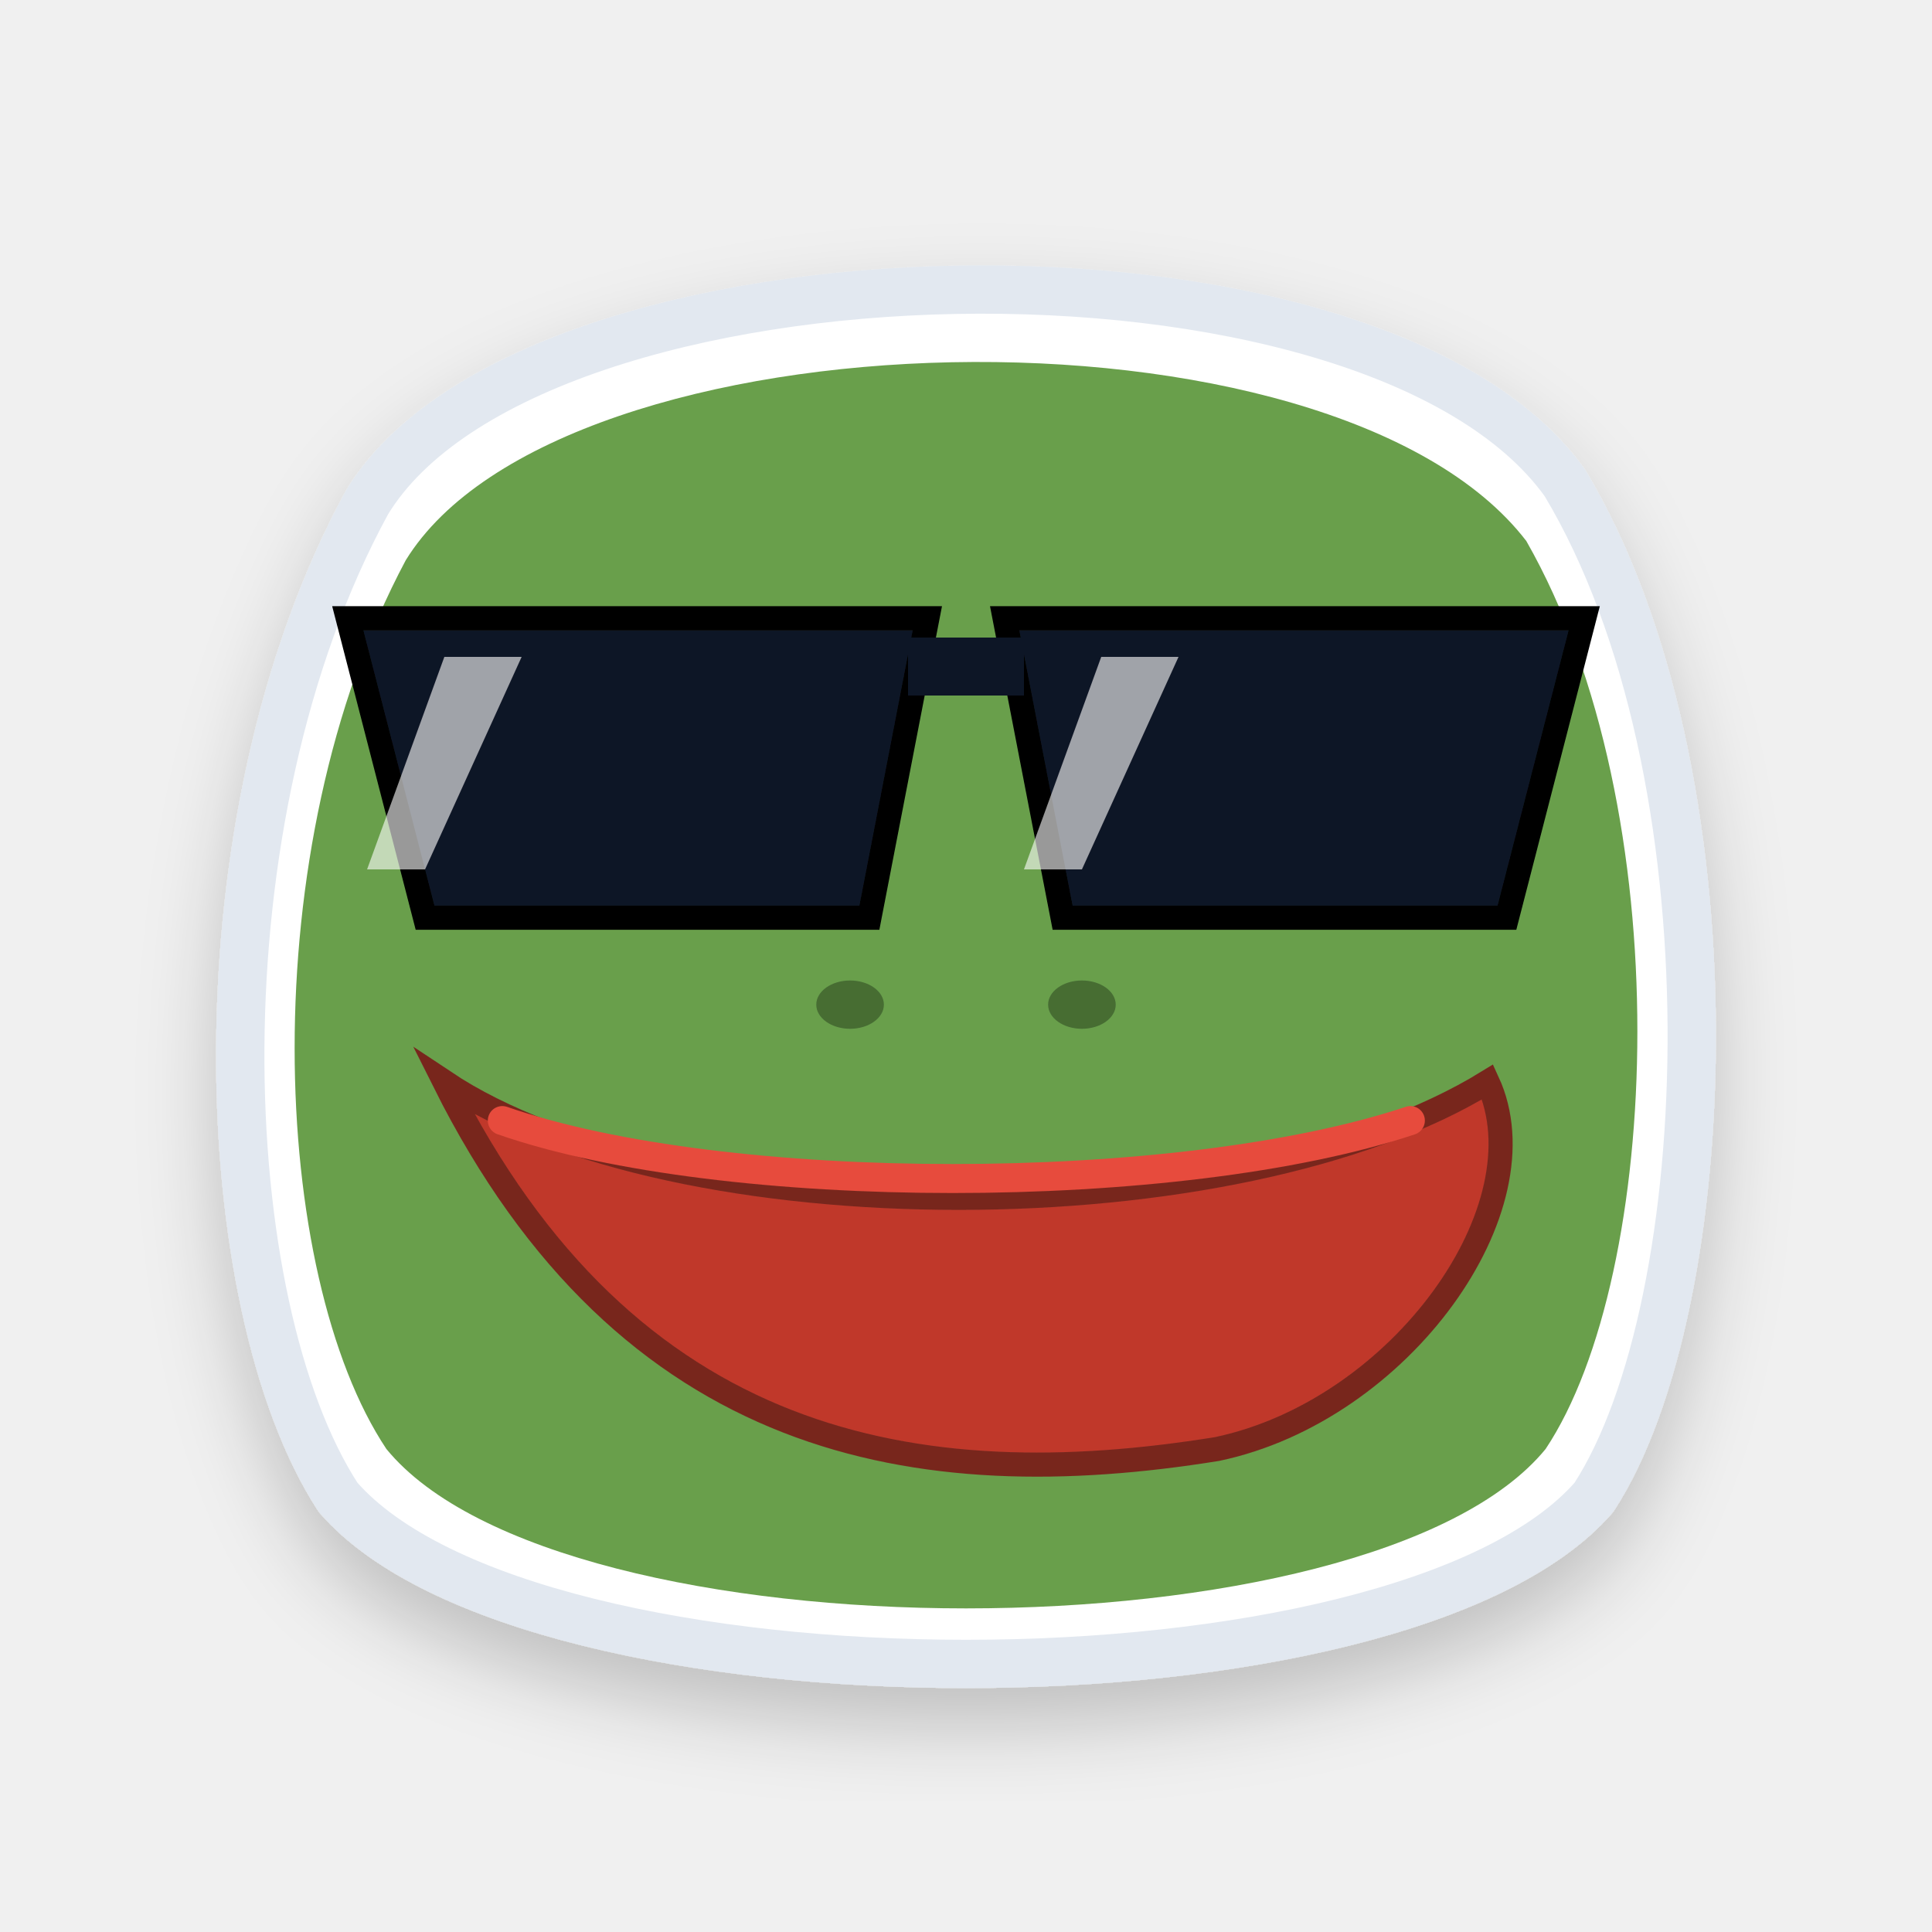
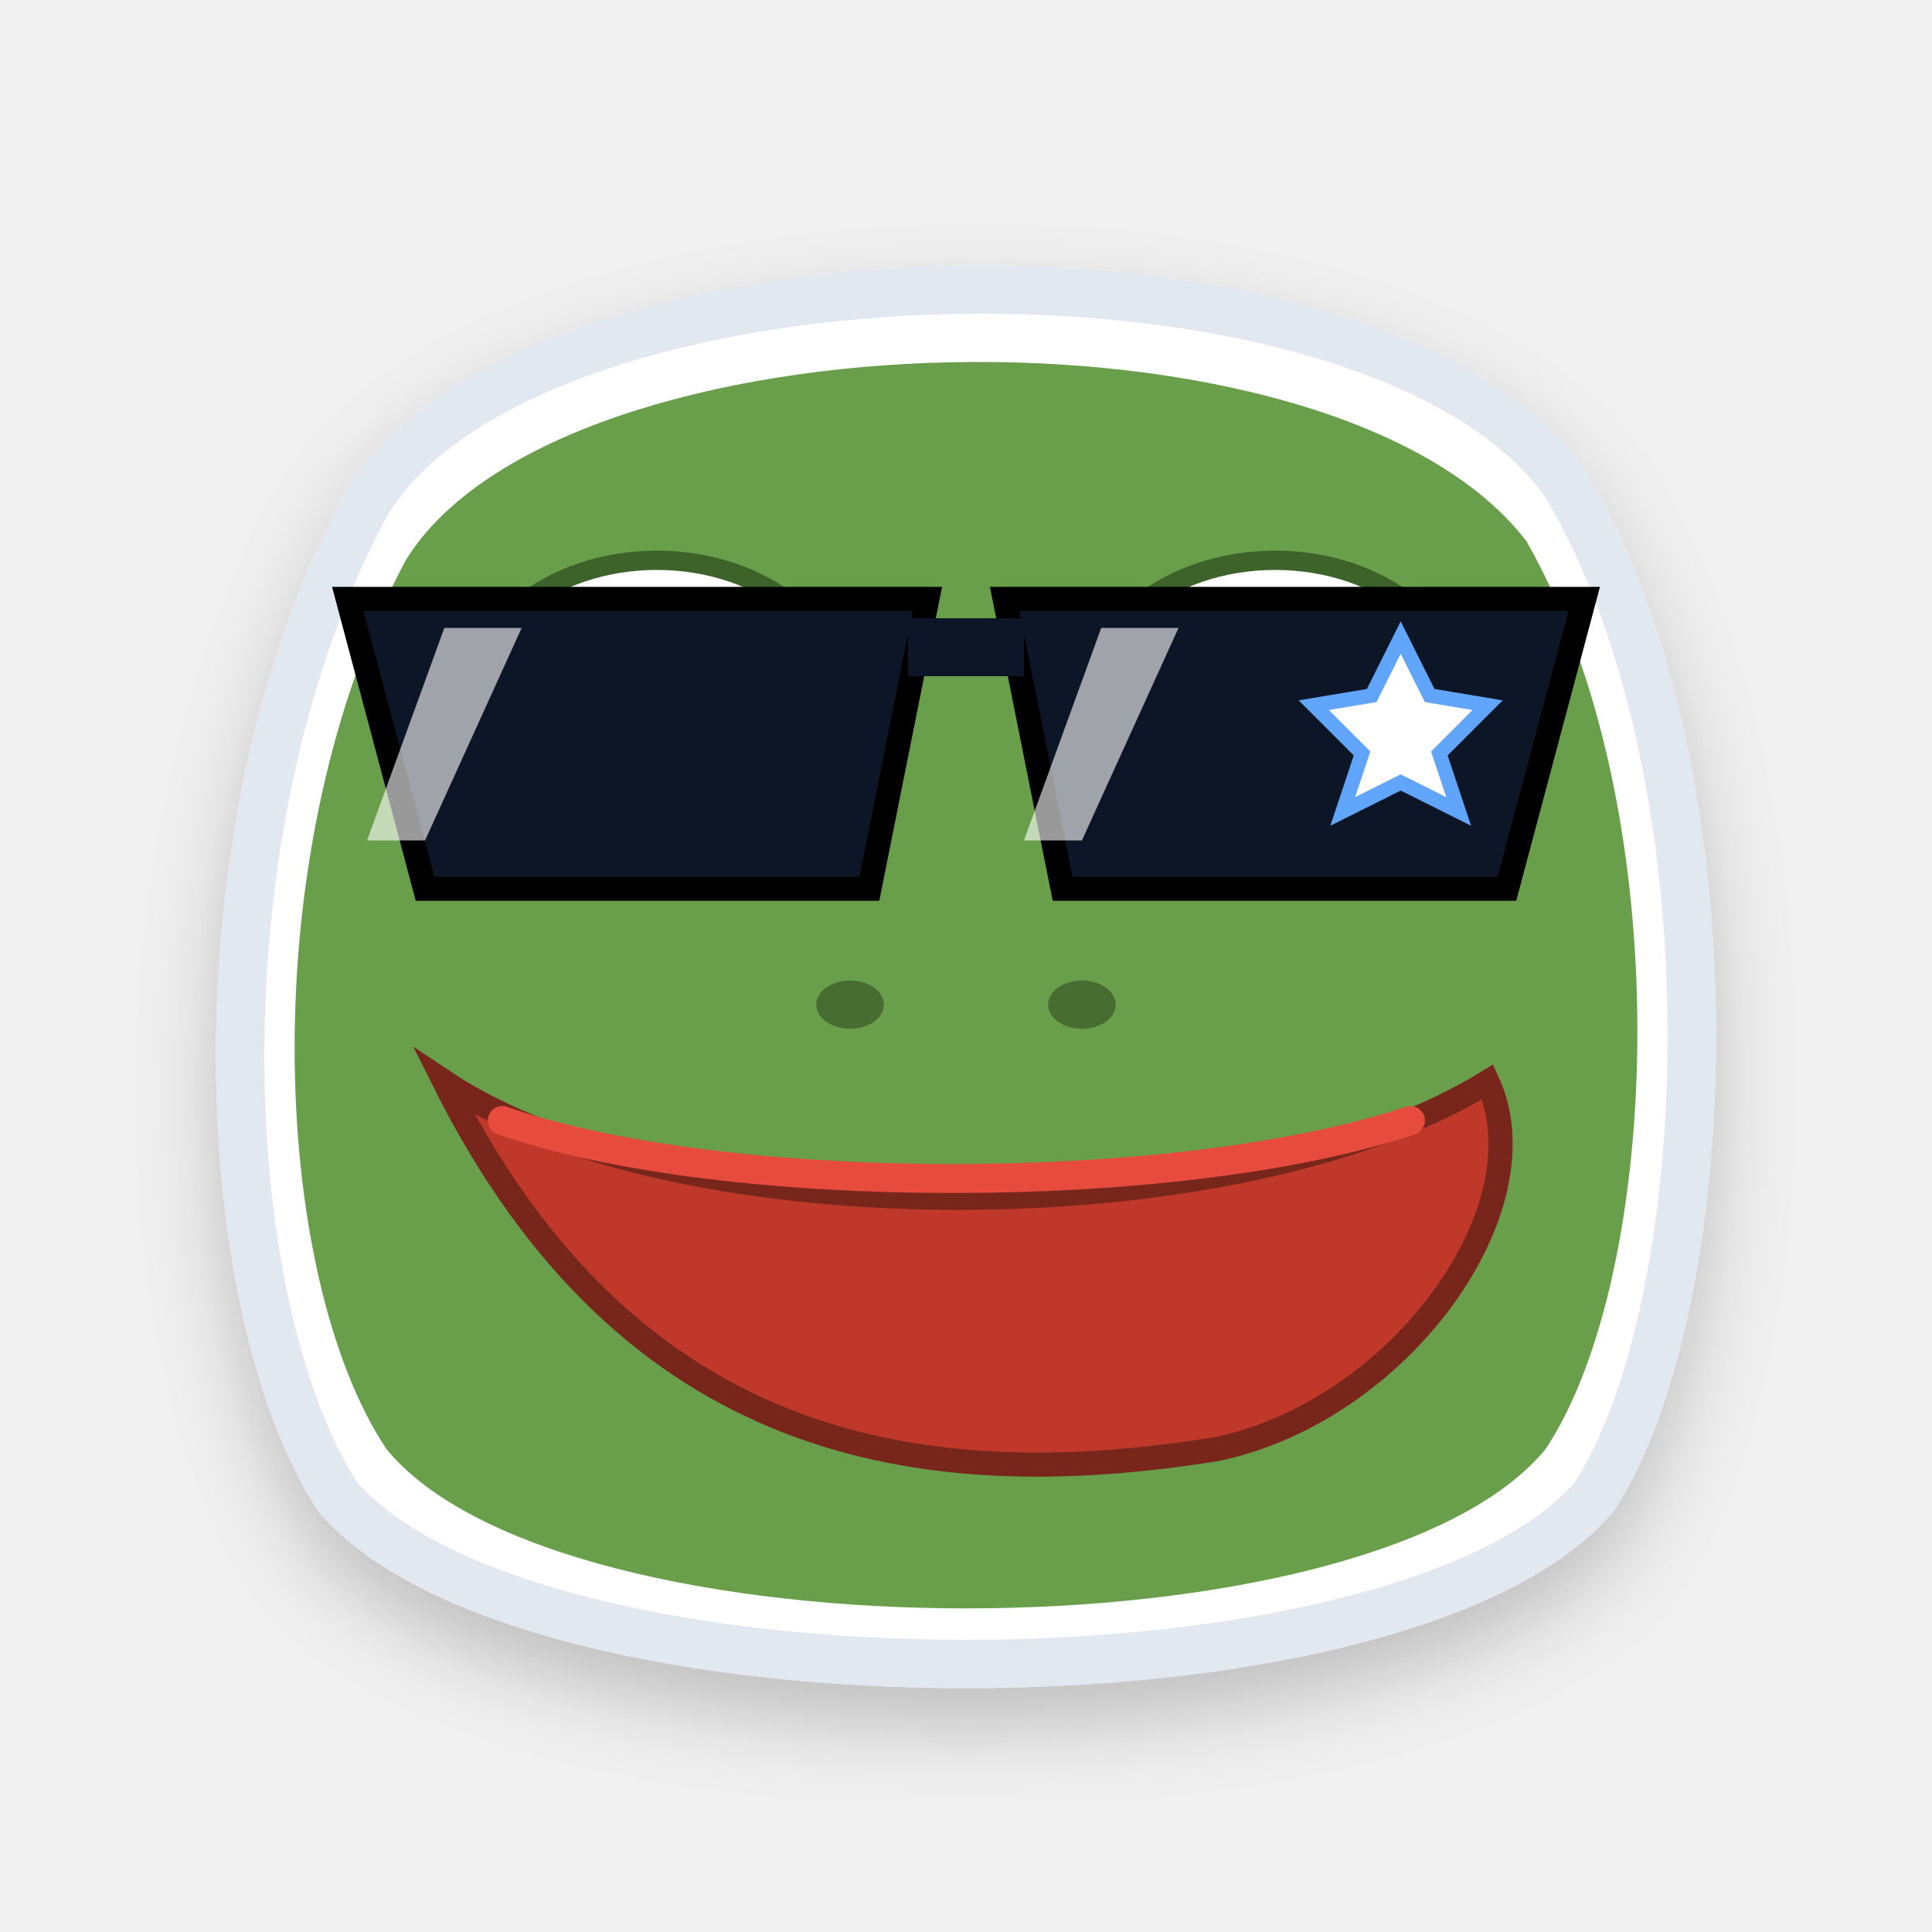
- <svg xmlns="http://www.w3.org/2000/svg" viewBox="0 0 200 200" width="100%" height="100%">
+ <svg xmlns="http://www.w3.org/2000/svg" viewBox="0 0 200 200" width="200" height="200">
  <defs>
    <filter id="pepe-shadow" x="-10%" y="-10%" width="120%" height="120%">
      <feDropShadow dx="0" dy="4" stdDeviation="4" flood-color="#000" flood-opacity="0.2" />
    </filter>
  </defs>
-   <g filter="url(#pepe-shadow)">
+   <style>
+     @keyframes glassesDrop {
+       0% { transform: translateY(-70px); opacity: 0; }
+       40% { transform: translateY(0); opacity: 1; }
+       48% { transform: translateY(-4px); }
+       55% { transform: translateY(0); }
+       85% { transform: translateY(0); opacity: 1; }
+       100% { transform: translateY(-70px); opacity: 0; }
+     }
+     @keyframes gleamFlash {
+       0%, 50% { opacity: 0; transform: scale(0.4) rotate(0deg); }
+       60% { opacity: 1; transform: scale(1.3) rotate(45deg); }
+       70% { opacity: 0; transform: scale(0.6) rotate(90deg); }
+       100% { opacity: 0; }
+     }
+     @keyframes pepeSway {
+       0%, 100% { transform: translateY(0); }
+       50% { transform: translateY(-3px); }
+     }
+     .pepe-head {
+       transform-origin: 100px 140px;
+       animation: pepeSway 2.2s ease-in-out infinite;
+     }
+     .deal-with-it-glasses {
+       transform-origin: 100px 75px;
+       animation: glassesDrop 3s cubic-bezier(0.25, 1, 0.5, 1) infinite;
+     }
+     .glass-gleam {
+       transform-origin: 145px 72px;
+       animation: gleamFlash 3s ease-in-out infinite;
+     }
+   </style>
+   <g filter="url(#pepe-shadow)" class="pepe-head">
    <path d="M 35 155 C 22 135, 20 85, 38 52 C 55 24, 142 22, 162 50 C 180 80, 178 135, 165 155 C 145 178, 55 178, 35 155 Z" fill="#ffffff" stroke="#e2e8f0" stroke-width="5" stroke-linejoin="round" />
    <path d="M 40 150 C 28 132, 26 88, 42 58 C 58 32, 138 30, 158 56 C 174 84, 172 132, 160 150 C 142 172, 58 172, 40 150 Z" fill="#699f4c" />
+     <ellipse cx="68" cy="74" rx="20" ry="16" fill="#ffffff" stroke="#3e632b" stroke-width="2" />
+     <circle cx="72" cy="74" r="6" fill="#1e293b" />
+     <ellipse cx="132" cy="74" rx="20" ry="16" fill="#ffffff" stroke="#3e632b" stroke-width="2" />
+     <circle cx="128" cy="74" r="6" fill="#1e293b" />
    <path d="M 46 112 C 70 128, 128 128, 154 112 C 160 125, 145 146, 126 150 C 95 155, 65 150, 46 112 Z" fill="#c0392b" stroke="#78281f" stroke-width="2.5" />
    <path d="M 52 116 C 75 124, 122 124, 146 116" stroke="#e74c3c" stroke-width="3" stroke-linecap="round" fill="none" />
-     <polygon points="36,64 96,64 90,95 44,95" fill="#111827" stroke="#000000" stroke-width="2.5" />
-     <polygon points="104,64 164,64 156,95 110,95" fill="#111827" stroke="#000000" stroke-width="2.5" />
-     <rect x="94" y="66" width="12" height="6" fill="#111827" />
-     <polygon points="46,68 54,68 44,90 38,90" fill="#ffffff" opacity="0.6" />
-     <polygon points="114,68 122,68 112,90 106,90" fill="#ffffff" opacity="0.6" />
    <ellipse cx="88" cy="104" rx="3.5" ry="2.5" fill="#466d33" />
    <ellipse cx="112" cy="104" rx="3.5" ry="2.5" fill="#466d33" />
+     <g class="deal-with-it-glasses">
+       <polygon points="36,62 96,62 90,92 44,92" fill="#111827" stroke="#000000" stroke-width="2.5" />
+       <polygon points="104,62 164,62 156,92 110,92" fill="#111827" stroke="#000000" stroke-width="2.5" />
+       <rect x="94" y="64" width="12" height="6" fill="#111827" />
+       <polygon points="46,65 54,65 44,87 38,87" fill="#ffffff" opacity="0.6" />
+       <polygon points="114,65 122,65 112,87 106,87" fill="#ffffff" opacity="0.6" />
+     </g>
+     <g class="glass-gleam">
+       <polygon points="145,66 148,72 154,73 149,78 151,84 145,81 139,84 141,78 136,73 142,72" fill="#ffffff" stroke="#60a5fa" stroke-width="1.5" />
+     </g>
  </g>
</svg>
